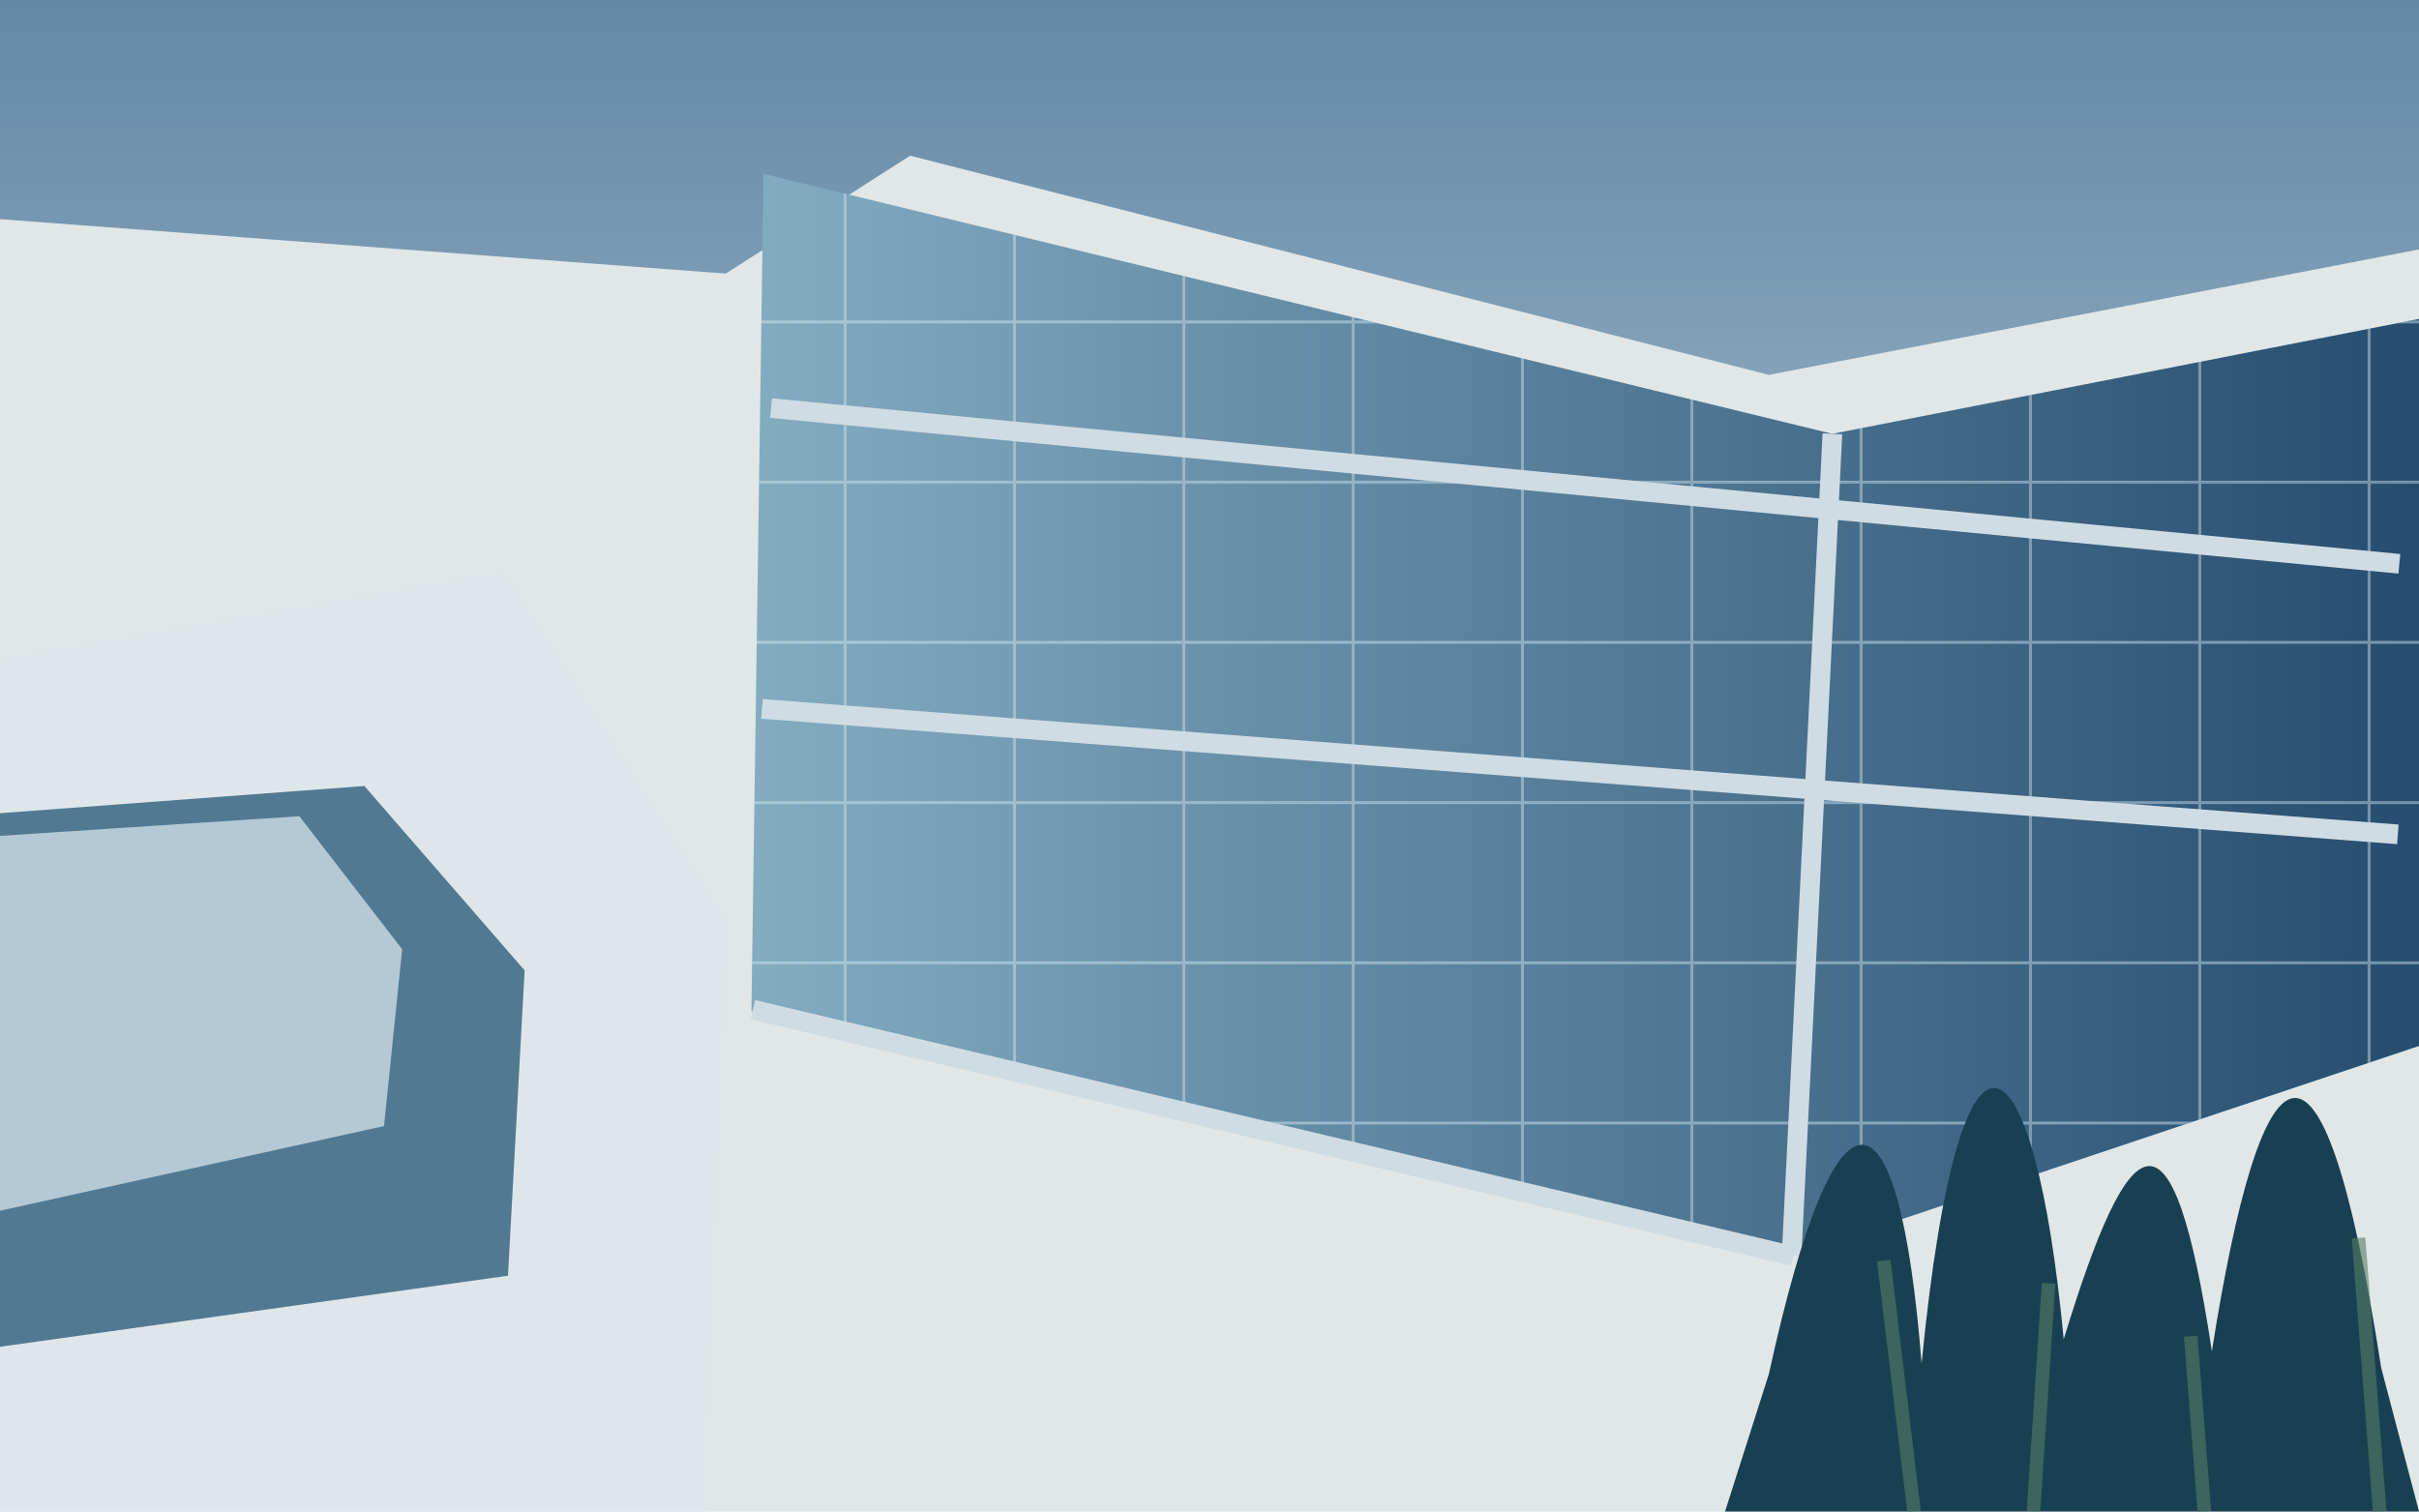
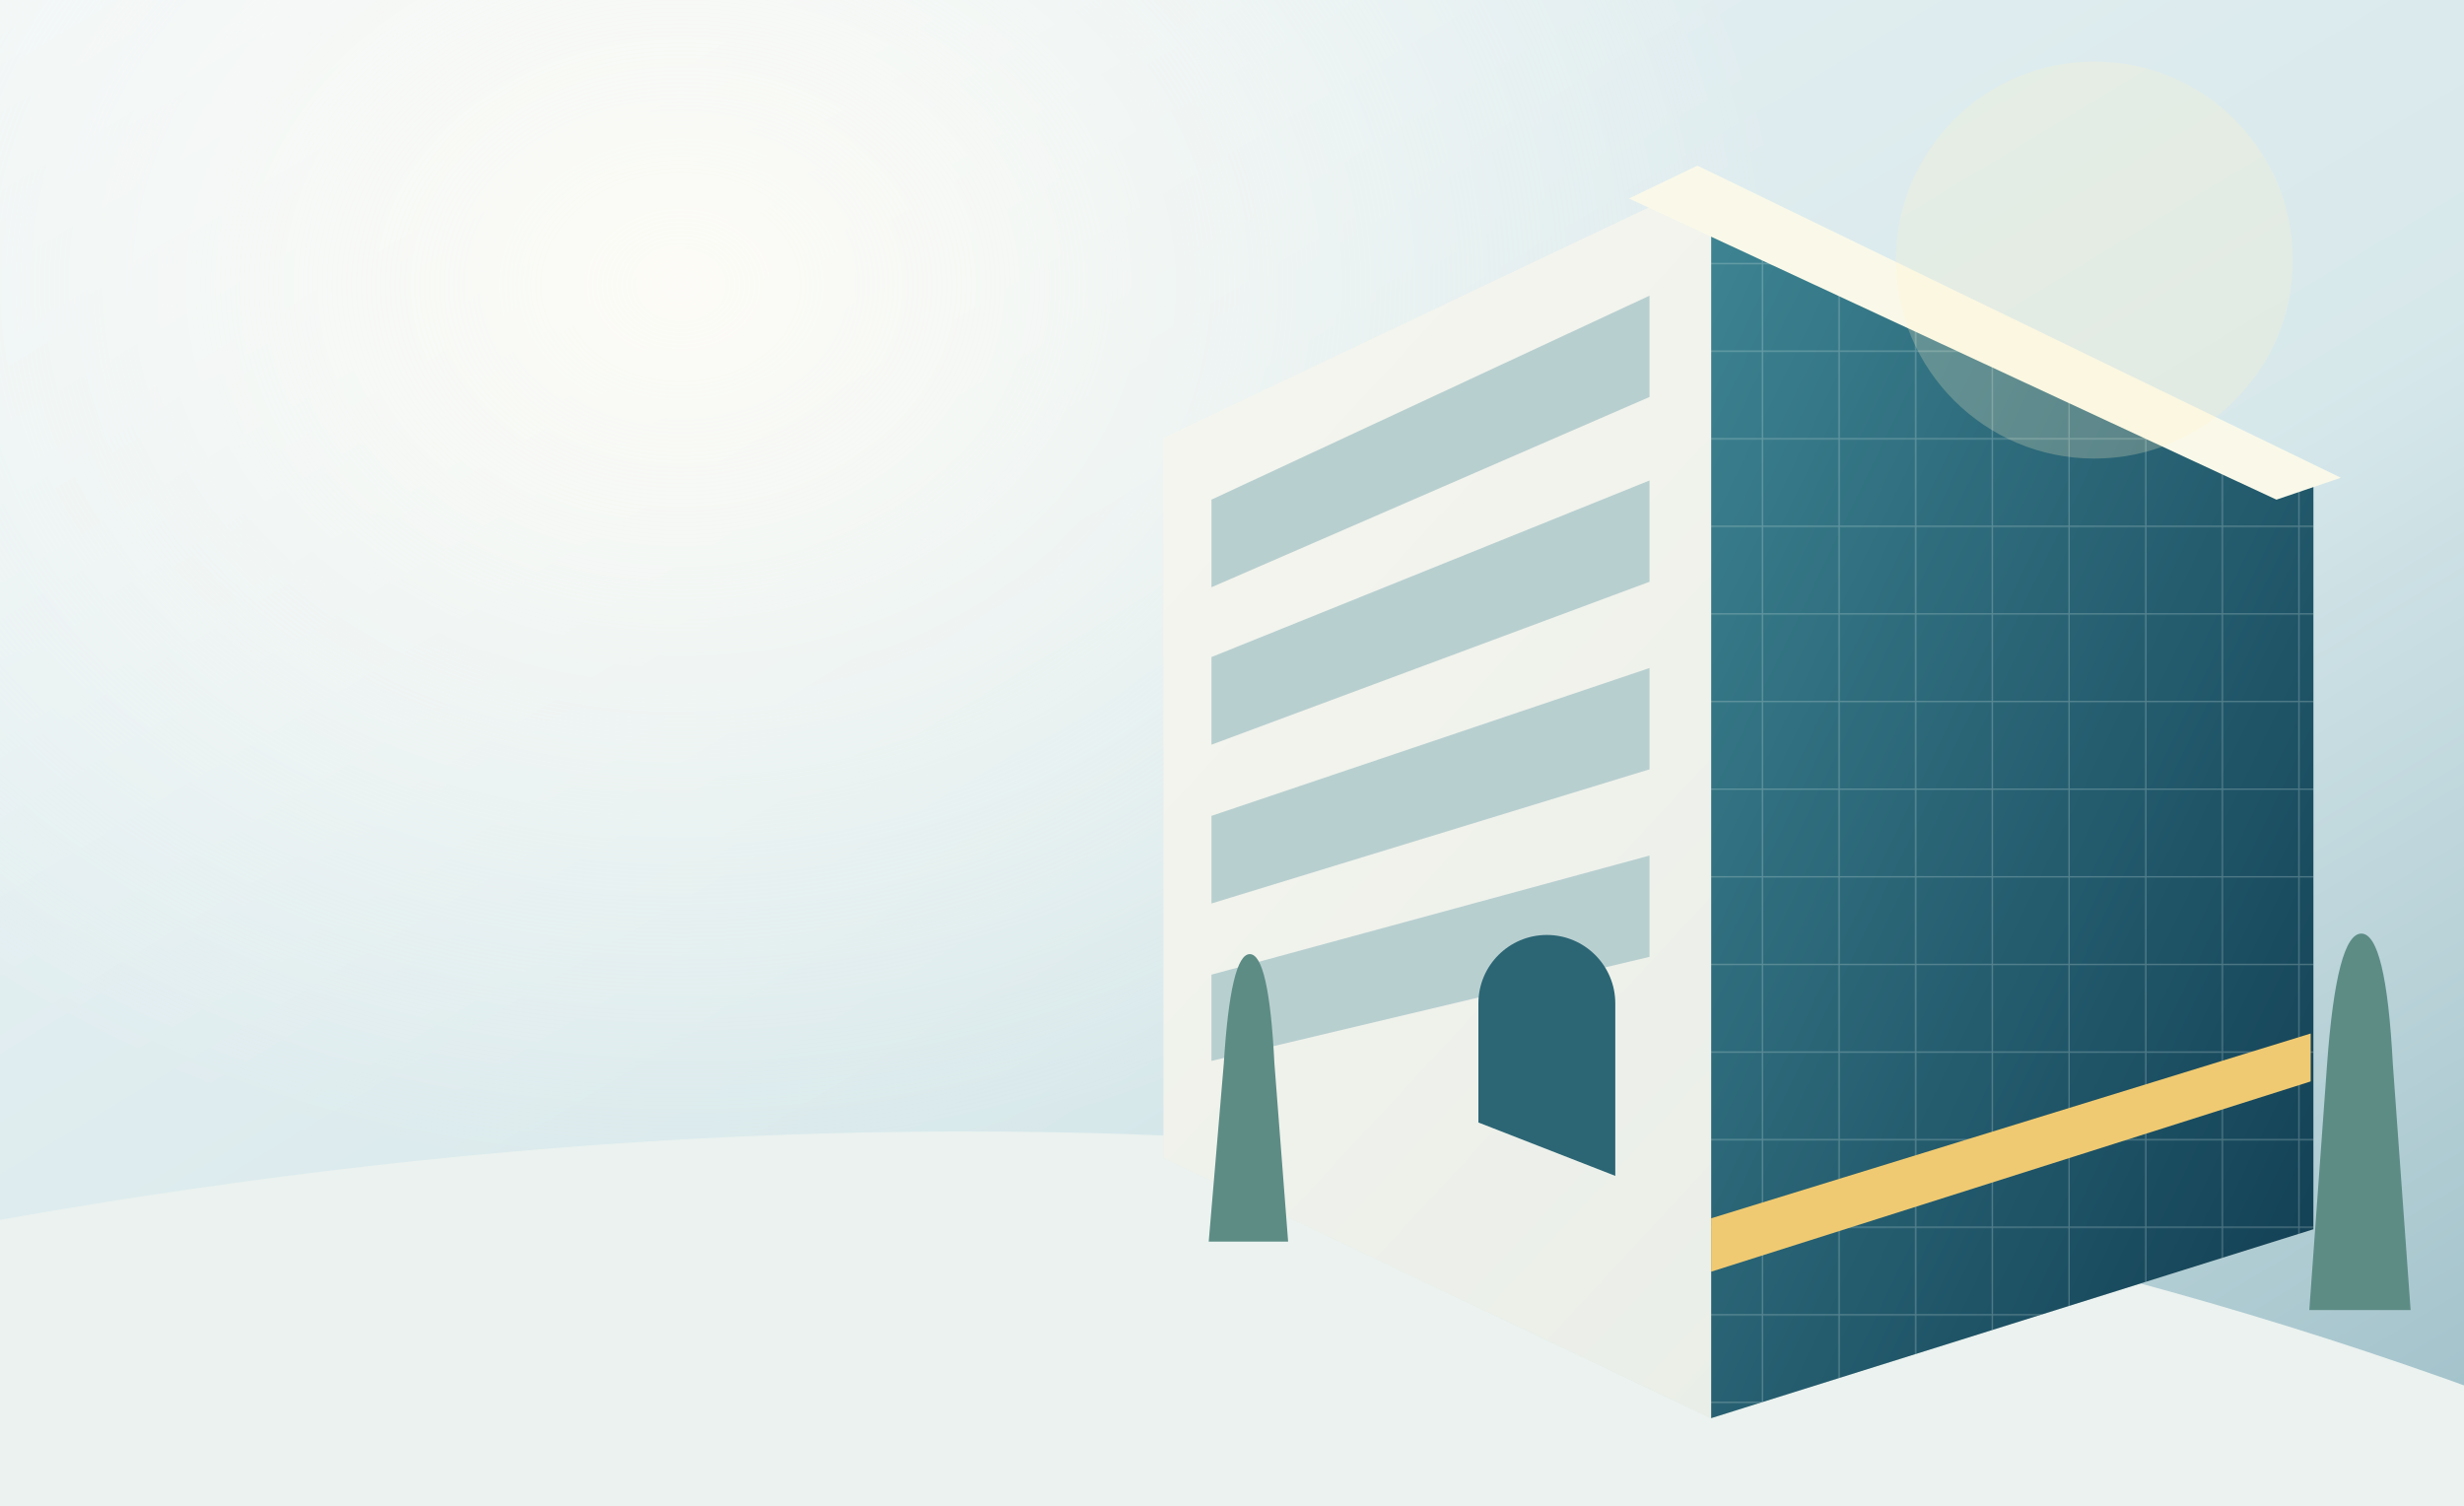
- <svg xmlns="http://www.w3.org/2000/svg" width="1600" height="1000" viewBox="0 0 1600 1000">
+ <svg xmlns="http://www.w3.org/2000/svg" width="1800" height="1100" viewBox="0 0 1800 1100">
  <defs>
-     <linearGradient id="sky" x2="0" y2="1">
-       <stop stop-color="#6388a6" />
-       <stop offset="1" stop-color="#e8eff2" />
+     <linearGradient id="sky" x2="1" y2="1">
+       <stop stop-color="#eef5f7" />
+       <stop offset=".6" stop-color="#d7e8eb" />
+       <stop offset="1" stop-color="#9ebfc8" />
    </linearGradient>
-     <linearGradient id="glass">
-       <stop stop-color="#83acc1" />
-       <stop offset="1" stop-color="#264d6f" />
+     <linearGradient id="glass" x2="1" y2="1">
+       <stop stop-color="#3e8593" />
+       <stop offset="1" stop-color="#103c51" />
    </linearGradient>
-     <pattern id="grid" width="112" height="106" patternUnits="userSpaceOnUse">
-       <path d="M0 0H112V106" stroke="#d3e6ef" stroke-width="4" fill="none" />
+     <linearGradient id="stone" x2="1" y2="1">
+       <stop stop-color="#fffdf5" />
+       <stop offset="1" stop-color="#c9d8d6" />
+     </linearGradient>
+     <radialGradient id="light">
+       <stop stop-color="#fffdf7" stop-opacity=".9" />
+       <stop offset="1" stop-color="#fffdf7" stop-opacity="0" />
+     </radialGradient>
+     <pattern id="windows" width="56" height="64" patternUnits="userSpaceOnUse">
+       <path d="M0 0H56V64" fill="none" stroke="#e3f1ee" stroke-opacity=".25" stroke-width="2" />
    </pattern>
  </defs>
-   <path fill="url(#sky)" d="M0 0h1600v1000H0z" />
-   <path fill="#e1e7e7" d="m0 145 480 36 122-78 568 145 430-83v835H0Z" />
-   <path fill="url(#glass)" d="m505 115 707 172 388-76v481L1185 831 497 669Z" />
-   <path fill="url(#grid)" opacity=".44" d="m505 115 707 172 388-76v481L1185 831 497 669Z" />
-   <path d="m1212 287-27 544M510 270l1077 103M504 469l1082 83M498 668l688 163" stroke="#d0dce3" stroke-width="13" fill="none" />
-   <path fill="#dfe6e9" d="m0 435 334-58 148 232-16 391H0Z" />
-   <path fill="#517992" d="m0 538 241-18 106 122-11 202L0 891Z" />
-   <path fill="#b4c9d5" d="m0 553 198-13 68 88-12 117L0 801Z" />
-   <path fill="#193f52" d="M1170 909c45-206 86-196 101-7 26-263 75-217 94-16 44-144 72-164 98 8 32-203 72-247 112 11l25 95h-459Z" />
-   <path stroke="#557d64" stroke-width="9" opacity=".6" d="m1266 1000-20-166m99 166 10-151m103 151-9-116m125 116-14-181" />
+   <path fill="url(#sky)" d="M0 0h1800v1100H0z" />
+   <ellipse cx="500" cy="210" rx="800" ry="650" fill="url(#light)" />
+   <path d="M-100 910Q1000 690 1900 1050v100H-100" fill="#ebf2ef" />
+   <path d="m850 320 400-190 440 218v550l-440 138-400-190z" fill="url(#stone)" />
+   <path d="m1250 130 440 218v550l-440 138z" fill="url(#glass)" />
+   <path d="m1250 130 440 218v550l-440 138z" fill="url(#windows)" />
+   <path d="m850 320 400-190v906l-400-190z" fill="#f2f4ed" fill-opacity=".7" />
+   <path d="m885 365 320-149v74L885 429zm0 115 320-129v74L885 544zm0 116 320-108v74L885 660zm0 116 320-87v74L885 775z" fill="#b8cfd0" />
+   <path d="m1190 145 50-24 470 228-47 16z" fill="#faf9e9" />
+   <path d="m1250 890 438-135v35l-438 139z" fill="#f0ca72" />
+   <path d="M1080 820v-87a50 50 0 0 1 100 0v126z" fill="#2c6675" />
+   <path d="M915 907h-32l11-130q5-80 19-80t18 80l10 130zM1735 957h-48l13-180q7-95 25-95t23 95l13 180z" fill="#5d8c85" />
+   <circle cx="1530" cy="190" r="145" fill="#fff3c9" fill-opacity=".24" />
</svg>
